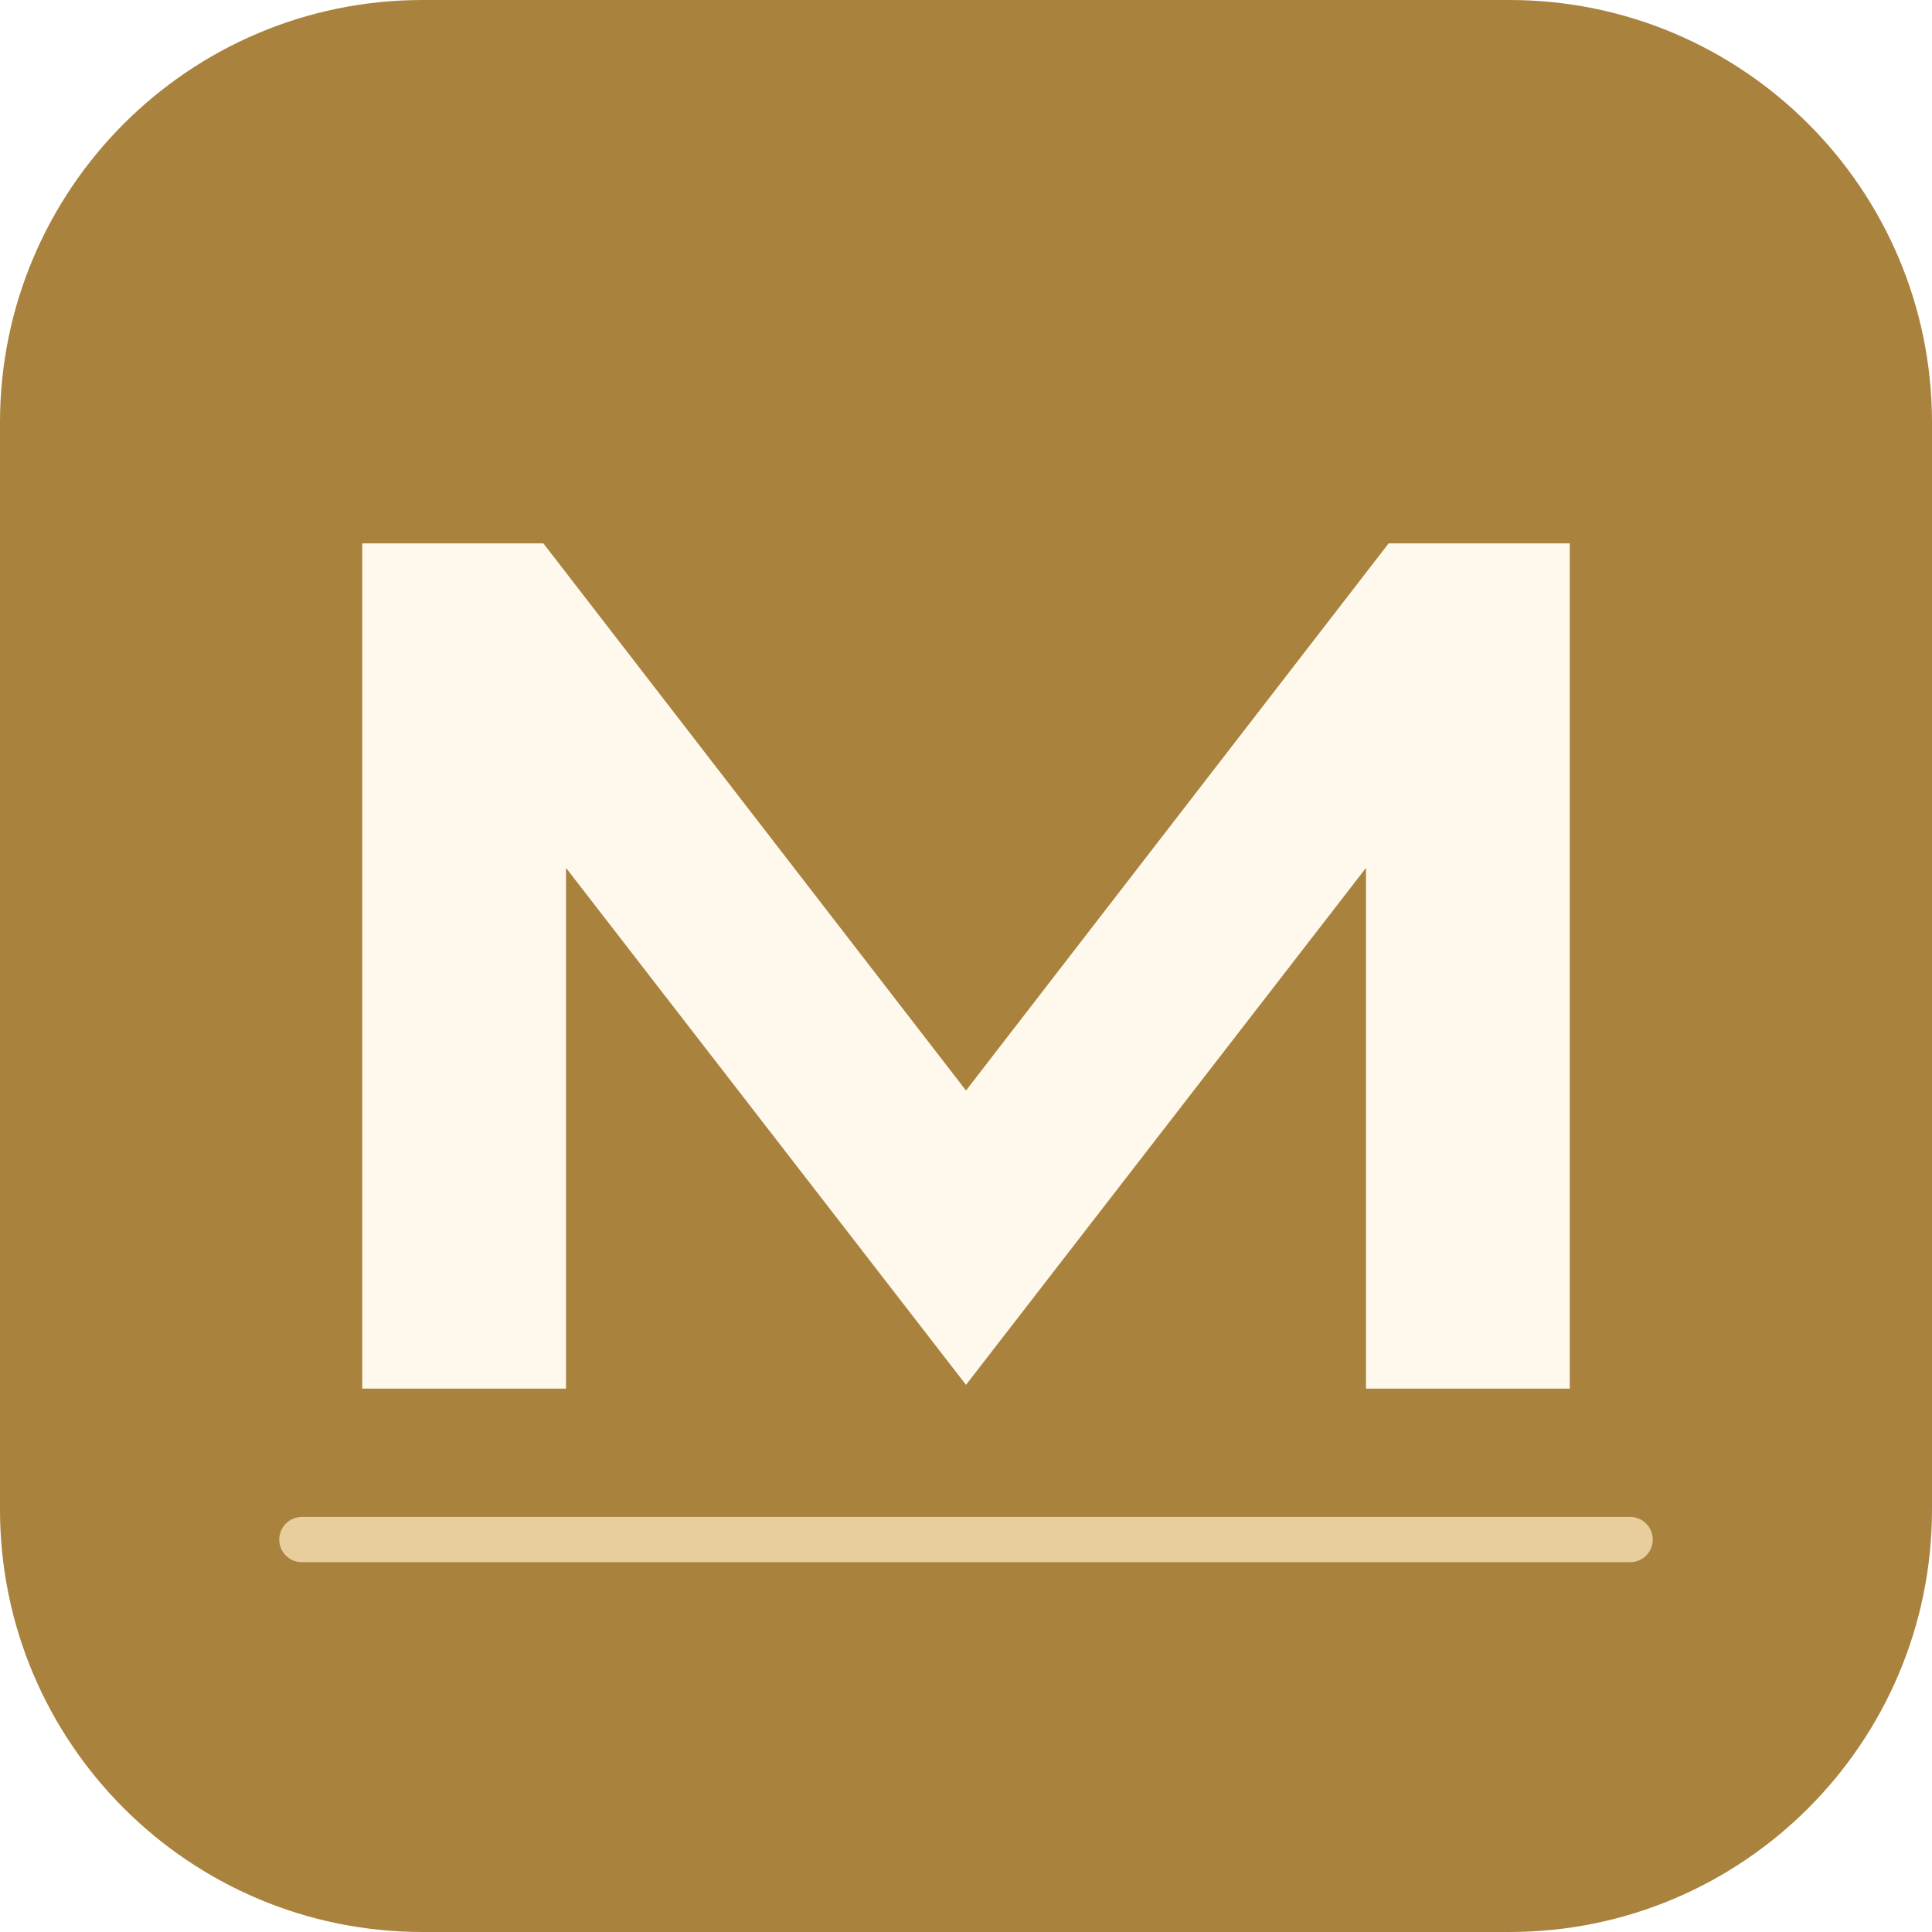
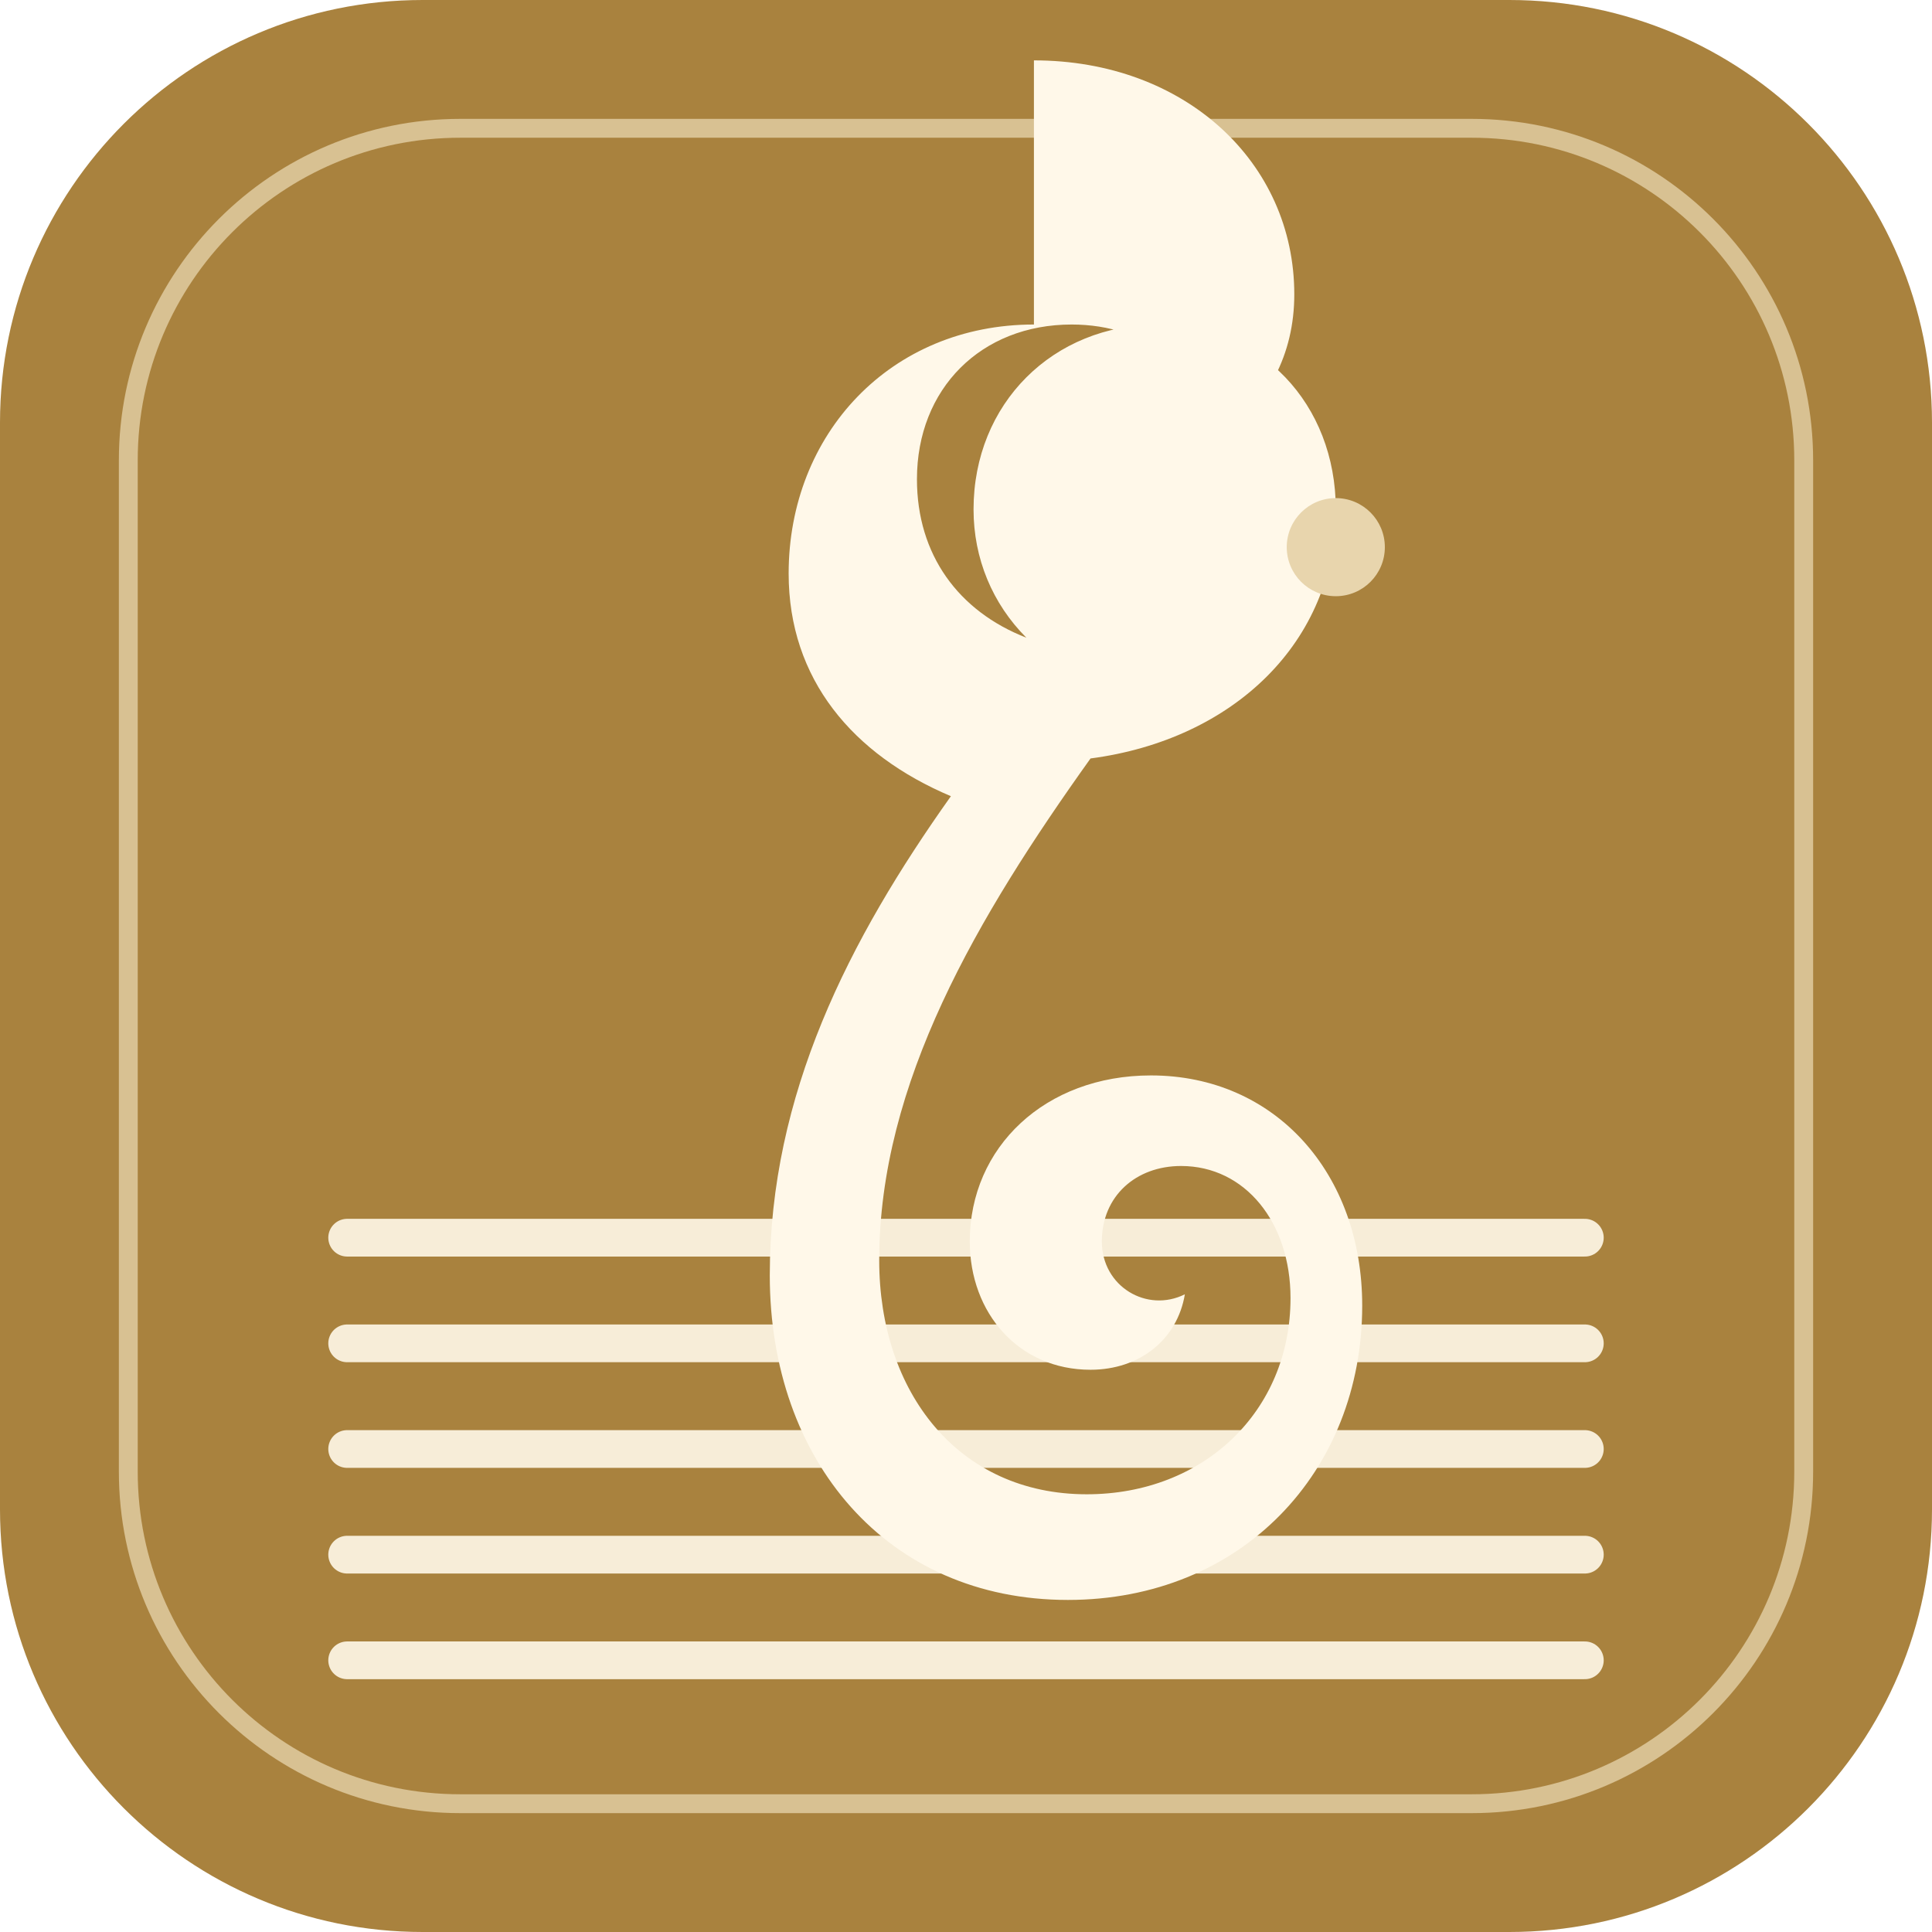
<svg xmlns="http://www.w3.org/2000/svg" viewBox="0 0 512 512">
  <rect width="512" height="512" rx="112" fill="#a9823e" />
-   <path d="M96 368V144h48l112 145 112-145h48v224h-54V230L256 367 150 230v138z" fill="#fff9ed" />
-   <path d="M80 408h352" stroke="#e7ce9c" stroke-width="12" stroke-linecap="round" />
+   <rect x="34" y="34" width="444" height="444" rx="88" fill="none" stroke="#e8d5ad" stroke-width="5" opacity=".75" />
+   <g stroke="#fff8e9" stroke-width="10" stroke-linecap="round" opacity=".9">
+     <path d="M92 328H420M92 356H420M92 384H420M92 412H420M92 440H420" />
+   </g>
+   <path d="M274 86c-38 0-65 29-65 66 0 28 17 48 43 59-27 38-48 79-48 127 0 49 31 86 79 86 46 0 78-34 78-78 0-35-23-61-56-61-28 0-48 19-48 44 0 19 13 34 32 34 13 0 23-8 25-20-10 5-22-2-22-14 0-12 9-20 21-20 17 0 29 15 29 35 0 30-23 52-54 52-34 0-55-27-55-62 0-47 26-91 56-133 38-5 65-31 65-66 0-28-20-49-47-49-28 0-49 21-49 49 0 13 5 25 14 34-18-7-29-22-29-42 0-24 17-41 41-41 20 0 35 12 39 31 13-10 20-23 20-39 0-35-29-62-69-62z" fill="#fff8e9" />
+   <circle cx="354" cy="145" r="13" fill="#e8d5ad" />
</svg>
